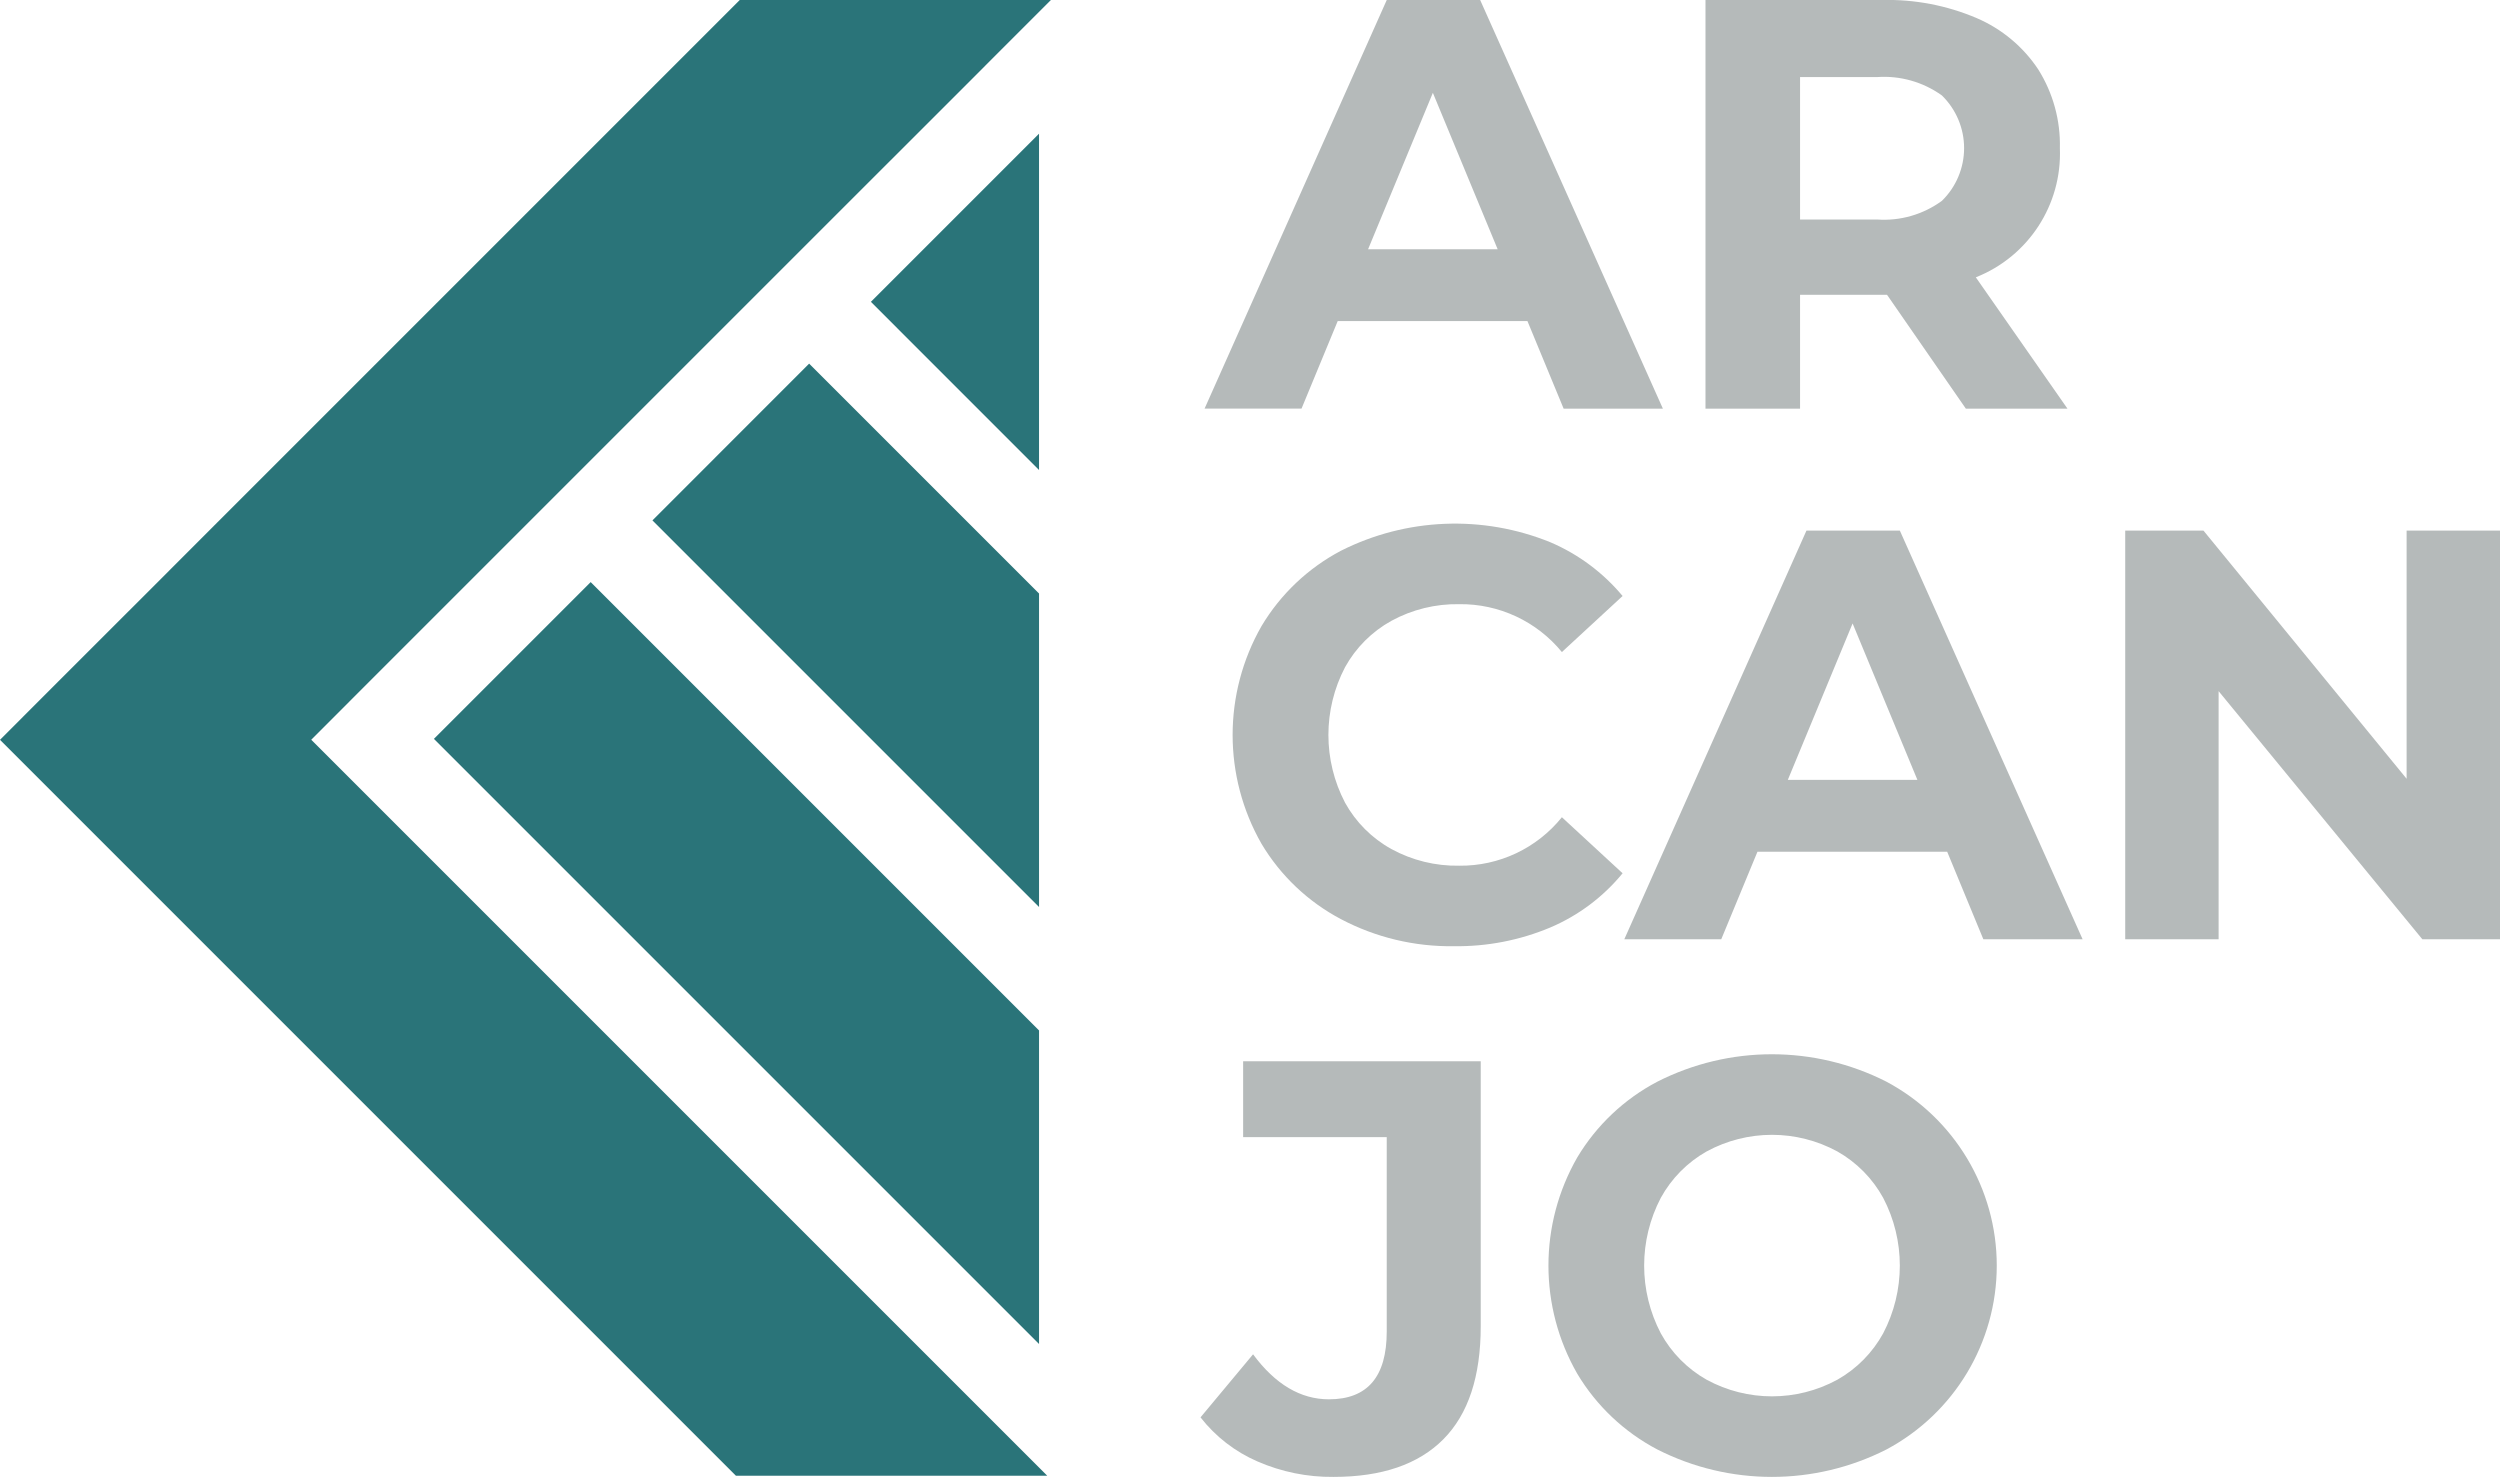
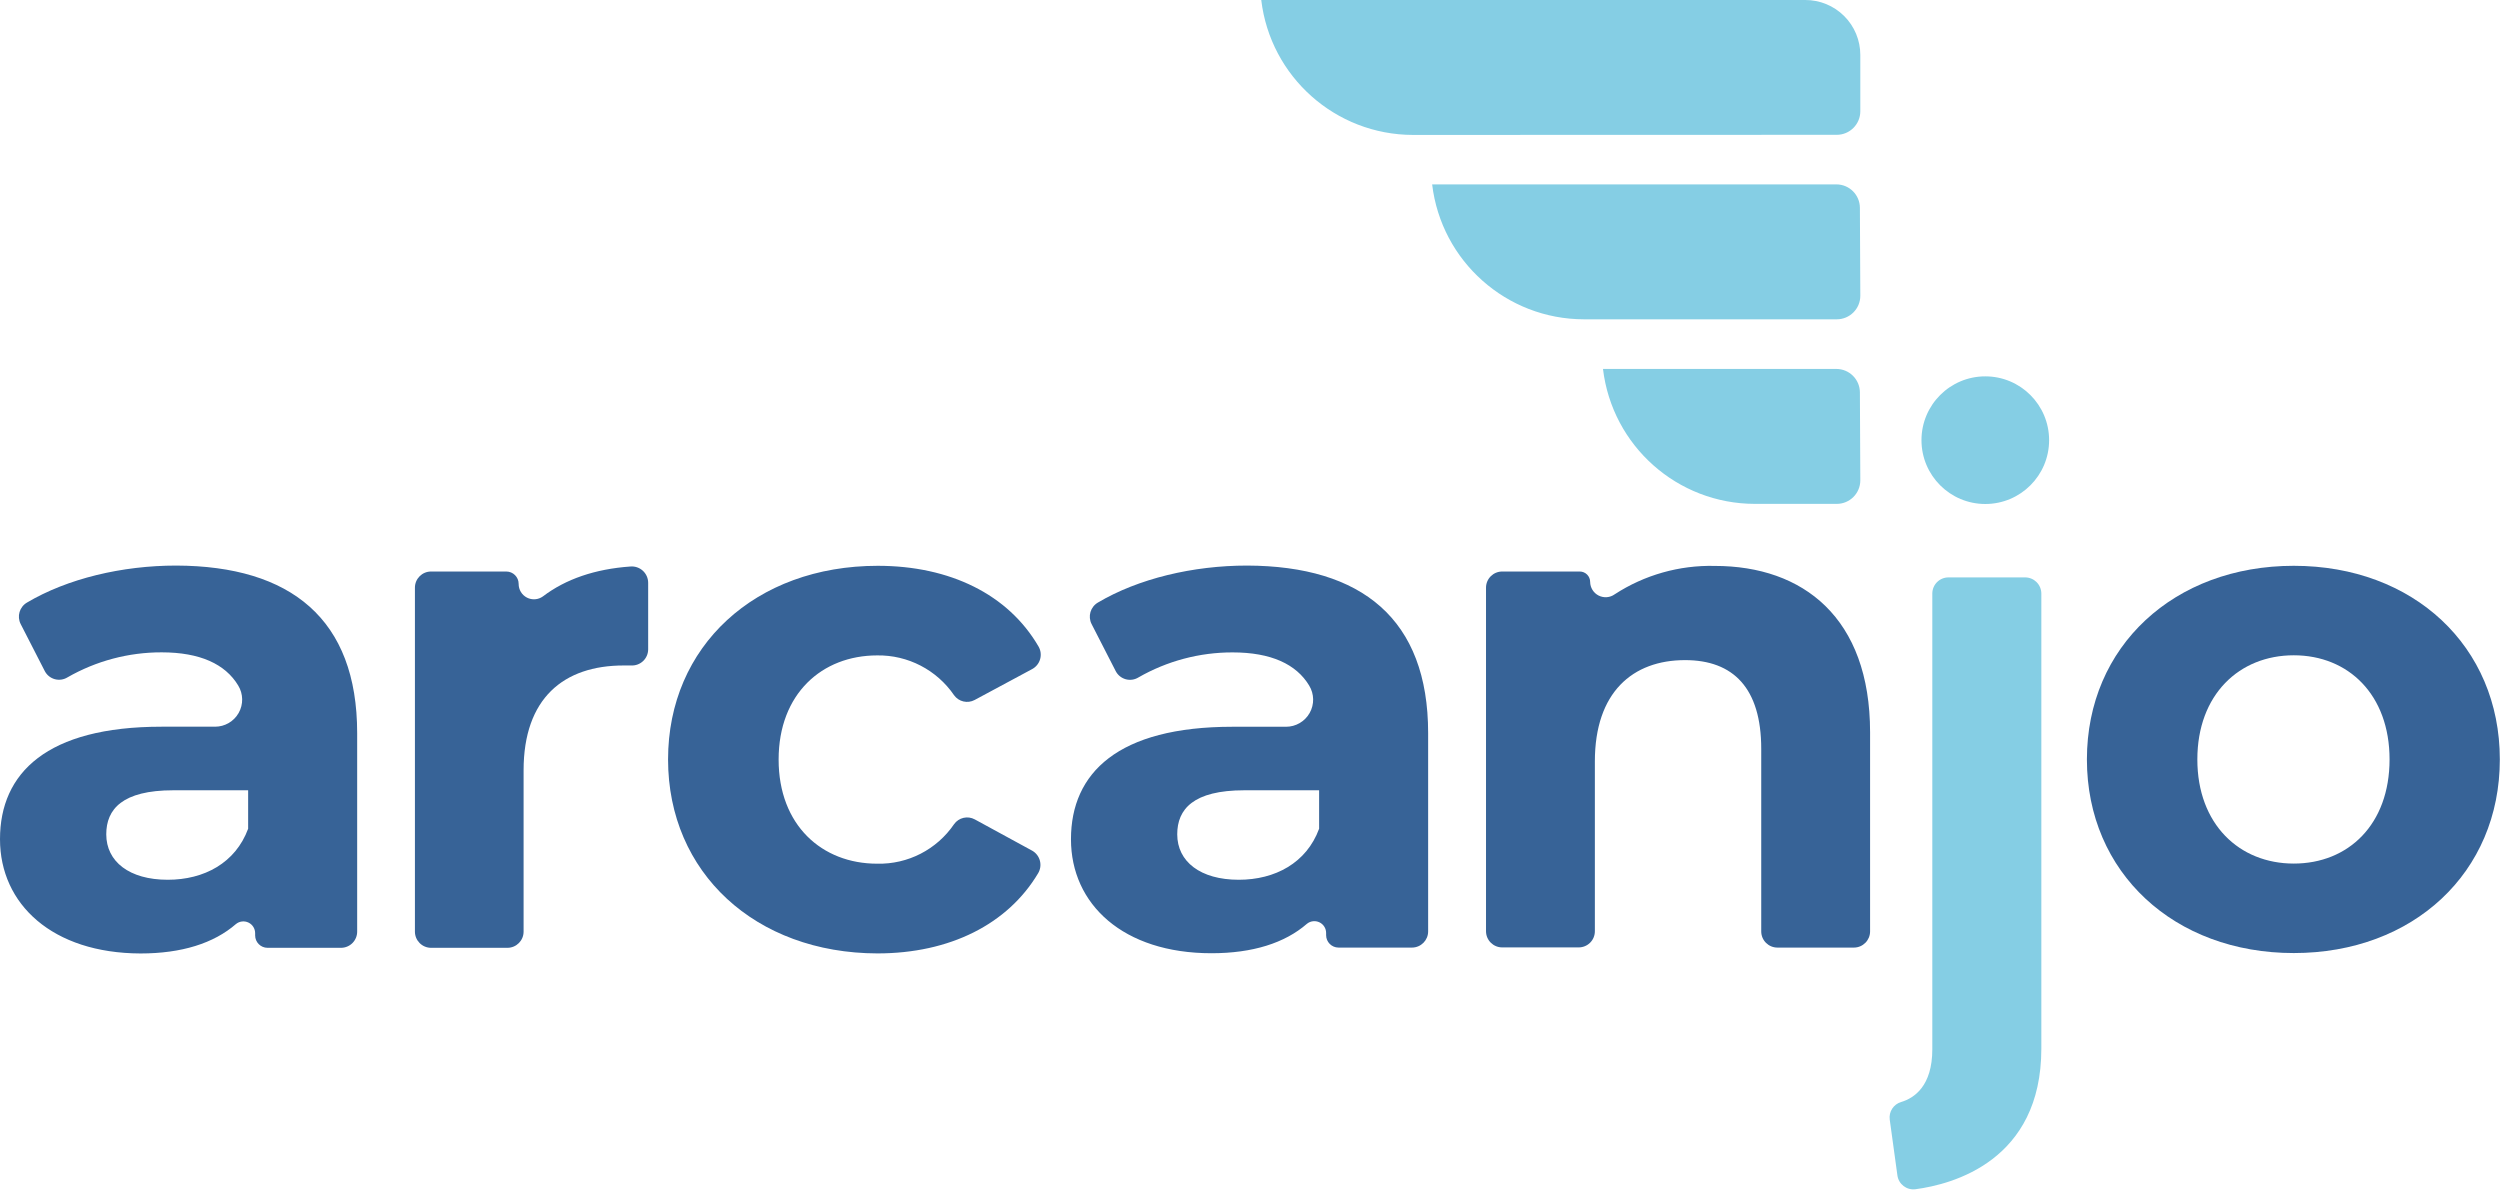
- <svg xmlns="http://www.w3.org/2000/svg" width="216.613" height="127.967" viewBox="0 0 216.613 127.967">
-   <g id="Grupo_3" data-name="Grupo 3" transform="translate(-241.845 -171.887)">
-     <g id="Grupo_1" data-name="Grupo 1" transform="translate(241.845 171.887)">
-       <path id="Caminho_1" data-name="Caminho 1" d="M305.609,299.753h26.975l-58.495-58.495-5.276-5.276,5.04-5.047.305-.305,40.164-40.164,11.288-11.282,3.006-3.013,4.284-4.284H305.94l-26.327,26.327-5.352,5.352-13.583,13.583-.305.305-5.04,5.047-8.447,8.441-5.04,5.047Z" transform="translate(-241.845 -171.887)" fill="#2a7479" />
-       <path id="Caminho_2" data-name="Caminho 2" d="M350.459,313.271V286.105l-38.848-38.848L298.028,260.84Z" transform="translate(-260.431 -196.821)" fill="#2a7479" />
-       <path id="Caminho_3" data-name="Caminho 3" d="M359.82,266.05v-27.16l-19.92-19.92-13.577,13.583Z" transform="translate(-269.792 -187.464)" fill="#2a7479" />
-       <path id="Caminho_4" data-name="Caminho 4" d="M369.177,218.339V189.2l-14.568,14.568Z" transform="translate(-279.15 -177.616)" fill="#2a7479" />
-     </g>
-     <g id="Grupo_2" data-name="Grupo 2" transform="translate(345.864 171.887)">
-       <path id="Caminho_5" data-name="Caminho 5" d="M425.789,199.707H409.35l-3.136,7.586h-8.4L413.6,171.887h8.092l15.833,35.407h-8.6Zm-2.58-6.222-5.614-13.556-5.614,13.556Z" transform="translate(-397.463 -171.887)" fill="#b5baba" />
-       <path id="Caminho_6" data-name="Caminho 6" d="M485.23,207.294l-6.828-9.863h-7.537v9.863h-8.194V171.887H478a19.683,19.683,0,0,1,8.169,1.568,12.143,12.143,0,0,1,5.337,4.451,12.275,12.275,0,0,1,1.872,6.83,11.536,11.536,0,0,1-7.284,11.179l7.941,11.38Zm-2.074-27.136a8.6,8.6,0,0,0-5.614-1.593h-6.677v12.342h6.677a8.505,8.505,0,0,0,5.614-1.619,6.38,6.38,0,0,0,0-9.13Z" transform="translate(-418.918 -171.887)" fill="#b5baba" />
-       <path id="Caminho_7" data-name="Caminho 7" d="M410.828,273.954a17.561,17.561,0,0,1-6.879-6.525,19.021,19.021,0,0,1,0-18.867,17.557,17.557,0,0,1,6.879-6.525,21.95,21.95,0,0,1,18.159-.733,16.673,16.673,0,0,1,6.247,4.653l-5.26,4.856a11.314,11.314,0,0,0-8.9-4.148,11.829,11.829,0,0,0-5.868,1.441,10.256,10.256,0,0,0-4.021,4.022,12.663,12.663,0,0,0,0,11.735,10.251,10.251,0,0,0,4.021,4.021,11.822,11.822,0,0,0,5.868,1.441,11.255,11.255,0,0,0,8.9-4.2l5.26,4.856a16.4,16.4,0,0,1-6.271,4.7,20.821,20.821,0,0,1-8.347,1.619A20.335,20.335,0,0,1,410.828,273.954Z" transform="translate(-398.663 -194.316)" fill="#b5baba" />
-       <path id="Caminho_8" data-name="Caminho 8" d="M480.136,268.412H463.7L460.561,276h-8.4l15.782-35.408h8.093L491.871,276h-8.6Zm-2.579-6.222-5.615-13.556-5.614,13.556Z" transform="translate(-415.442 -194.616)" fill="#b5baba" />
-       <path id="Caminho_9" data-name="Caminho 9" d="M549.492,240.592V276h-6.728l-17.653-21.5V276h-8.092V240.592H523.8l17.6,21.5v-21.5Z" transform="translate(-436.898 -194.616)" fill="#b5baba" />
-       <path id="Caminho_10" data-name="Caminho 10" d="M402.22,343.972a12.6,12.6,0,0,1-4.932-3.819l4.552-5.463q2.883,3.9,6.575,3.9,5.008,0,5.008-5.867V315.874H400.98V309.3h20.587v22.963q0,6.526-3.237,9.787t-9.51,3.263A16.052,16.052,0,0,1,402.22,343.972Z" transform="translate(-397.288 -217.346)" fill="#b5baba" />
-       <path id="Caminho_11" data-name="Caminho 11" d="M451.771,342.636a17.642,17.642,0,0,1-6.93-6.551,18.83,18.83,0,0,1,0-18.765,17.645,17.645,0,0,1,6.93-6.551,21.916,21.916,0,0,1,19.853,0,18.06,18.06,0,0,1,0,31.867,21.916,21.916,0,0,1-19.853,0Zm15.6-6.045a10.336,10.336,0,0,0,3.971-4.02,12.664,12.664,0,0,0,0-11.735,10.341,10.341,0,0,0-3.971-4.021,11.849,11.849,0,0,0-11.33,0,10.339,10.339,0,0,0-3.97,4.021,12.664,12.664,0,0,0,0,11.735,10.334,10.334,0,0,0,3.97,4.02,11.849,11.849,0,0,0,11.33,0Z" transform="translate(-412.191 -217.046)" fill="#b5baba" />
+ <svg xmlns="http://www.w3.org/2000/svg" viewBox="0 0 424.66 202.03">
+   <defs>
+     <style>.cls-1{fill:#376397;}.cls-2{fill:#85cee4;}</style>
+   </defs>
+   <g id="Camada_2" data-name="Camada 2">
+     <g id="Camada_1-2" data-name="Camada 1">
+       <path class="cls-1" d="M60.67,124.51v33.7A2.75,2.75,0,0,1,57.93,161H45.44a2.11,2.11,0,0,1-2.1-2.11v-.36a2,2,0,0,0-3.26-1.57c-3.76,3.27-9.23,5-16.22,5C8.91,161.91,0,153.6,0,142.55c0-11.28,8-19.11,27.43-19.11h9.09a4.6,4.6,0,0,0,3.94-7c-2.18-3.63-6.48-5.63-13-5.63a32,32,0,0,0-16,4.25A2.73,2.73,0,0,1,7.61,114l-4.1-8a2.77,2.77,0,0,1,1.08-3.65c6.87-4.07,16.15-6.28,25.33-6.28C49.39,96.13,60.67,105.15,60.67,124.51ZM42.15,140.77v-6.53H29.44c-8.66,0-11.39,3.21-11.39,7.48,0,4.63,3.91,7.72,10.44,7.72C34.67,149.44,40,146.59,42.15,140.77Z" />
+       <path class="cls-1" d="M110.1,99v11.3a2.75,2.75,0,0,1-2.89,2.74c-.41,0-.83,0-1.27,0-10.21,0-17,5.58-17,17.81v27.41A2.75,2.75,0,0,1,86.22,161h-13a2.75,2.75,0,0,1-2.74-2.75V99.82a2.74,2.74,0,0,1,2.74-2.74H86a2.1,2.1,0,0,1,2.1,2.1h0a2.6,2.6,0,0,0,4.12,2.13c3.86-2.94,8.88-4.66,14.86-5.08A2.78,2.78,0,0,1,110.1,99Z" />
+       <path class="cls-1" d="M113.48,129c0-19.24,14.84-32.89,35.62-32.89,12.27,0,22.17,4.87,27.31,13.71a2.77,2.77,0,0,1-1.08,3.83l-9.77,5.25a2.72,2.72,0,0,1-3.5-.81A15.54,15.54,0,0,0,149,111.33c-9.38,0-16.74,6.53-16.74,17.69s7.36,17.69,16.74,17.69A15.36,15.36,0,0,0,162.06,140a2.72,2.72,0,0,1,3.53-.81l9.74,5.31a2.77,2.77,0,0,1,1,3.85c-5.15,8.64-15,13.6-27.28,13.6C128.32,161.91,113.48,148.25,113.48,129Z" />
+       <path class="cls-1" d="M242.59,124.51v33.7a2.75,2.75,0,0,1-2.74,2.75H227.36a2.11,2.11,0,0,1-2.1-2.11v-.36a2,2,0,0,0-3.26-1.57c-3.76,3.27-9.23,5-16.21,5-15,0-23.87-8.31-23.87-19.36,0-11.28,8-19.11,27.43-19.11h9.09a4.6,4.6,0,0,0,3.94-7c-2.18-3.63-6.48-5.63-13-5.63a32,32,0,0,0-16,4.25,2.73,2.73,0,0,1-3.86-1.07l-4.1-8a2.77,2.77,0,0,1,1.08-3.65c6.87-4.07,16.15-6.28,25.33-6.28C231.31,96.13,242.59,105.15,242.59,124.51Zm-18.52,16.26v-6.53h-12.7c-8.67,0-11.4,3.21-11.4,7.48,0,4.63,3.92,7.72,10.45,7.72C216.59,149.44,221.93,146.59,224.07,140.77Z" />
+       <path class="cls-1" d="M317.66,124.39v33.82a2.75,2.75,0,0,1-2.74,2.75h-13a2.75,2.75,0,0,1-2.75-2.75v-31c0-10.33-4.75-15.08-12.94-15.08-8.9,0-15.32,5.46-15.32,17.21v28.84a2.74,2.74,0,0,1-2.74,2.75h-13a2.75,2.75,0,0,1-2.75-2.75V99.82a2.75,2.75,0,0,1,2.75-2.74h13.17a1.77,1.77,0,0,1,1.77,1.77h0a2.63,2.63,0,0,0,4.17,2.1,29.85,29.85,0,0,1,17-4.82C306.27,96.13,317.66,104.92,317.66,124.39Z" />
+       <path class="cls-1" d="M354.49,129c0-19.24,14.84-32.89,35.14-32.89s35,13.65,35,32.89-14.72,32.89-35,32.89S354.49,148.25,354.49,129Zm51.41,0c0-11-7-17.69-16.27-17.69S373.25,118,373.25,129s7.12,17.69,16.38,17.69S405.9,140.06,405.9,129Z" />
+       <path class="cls-2" d="M321,190.19a2.73,2.73,0,0,1,1.94-3c2.24-.67,5.29-2.73,5.29-8.95V100.82A2.74,2.74,0,0,1,331,98.08h13a2.75,2.75,0,0,1,2.75,2.74v77.3c0,19.08-15.1,23.06-21.4,23.89a2.74,2.74,0,0,1-3.05-2.36Z" />
+       <path class="cls-2" d="M316,81.59a4,4,0,0,1-4,4H298.09a26,26,0,0,1-25.8-22.92h39.64a4,4,0,0,1,4,4Zm0-31.35a4,4,0,0,1-4,4H269.06a26,26,0,0,1-25.79-22.92h68.66a4,4,0,0,1,4,4ZM240,22.92A26,26,0,0,1,214.24,0h92.39A9.33,9.33,0,0,1,316,9.33V18.9a4,4,0,0,1-4,4Z" />
+       <circle class="cls-2" cx="337.23" cy="74.77" r="10.84" />
    </g>
  </g>
</svg>
